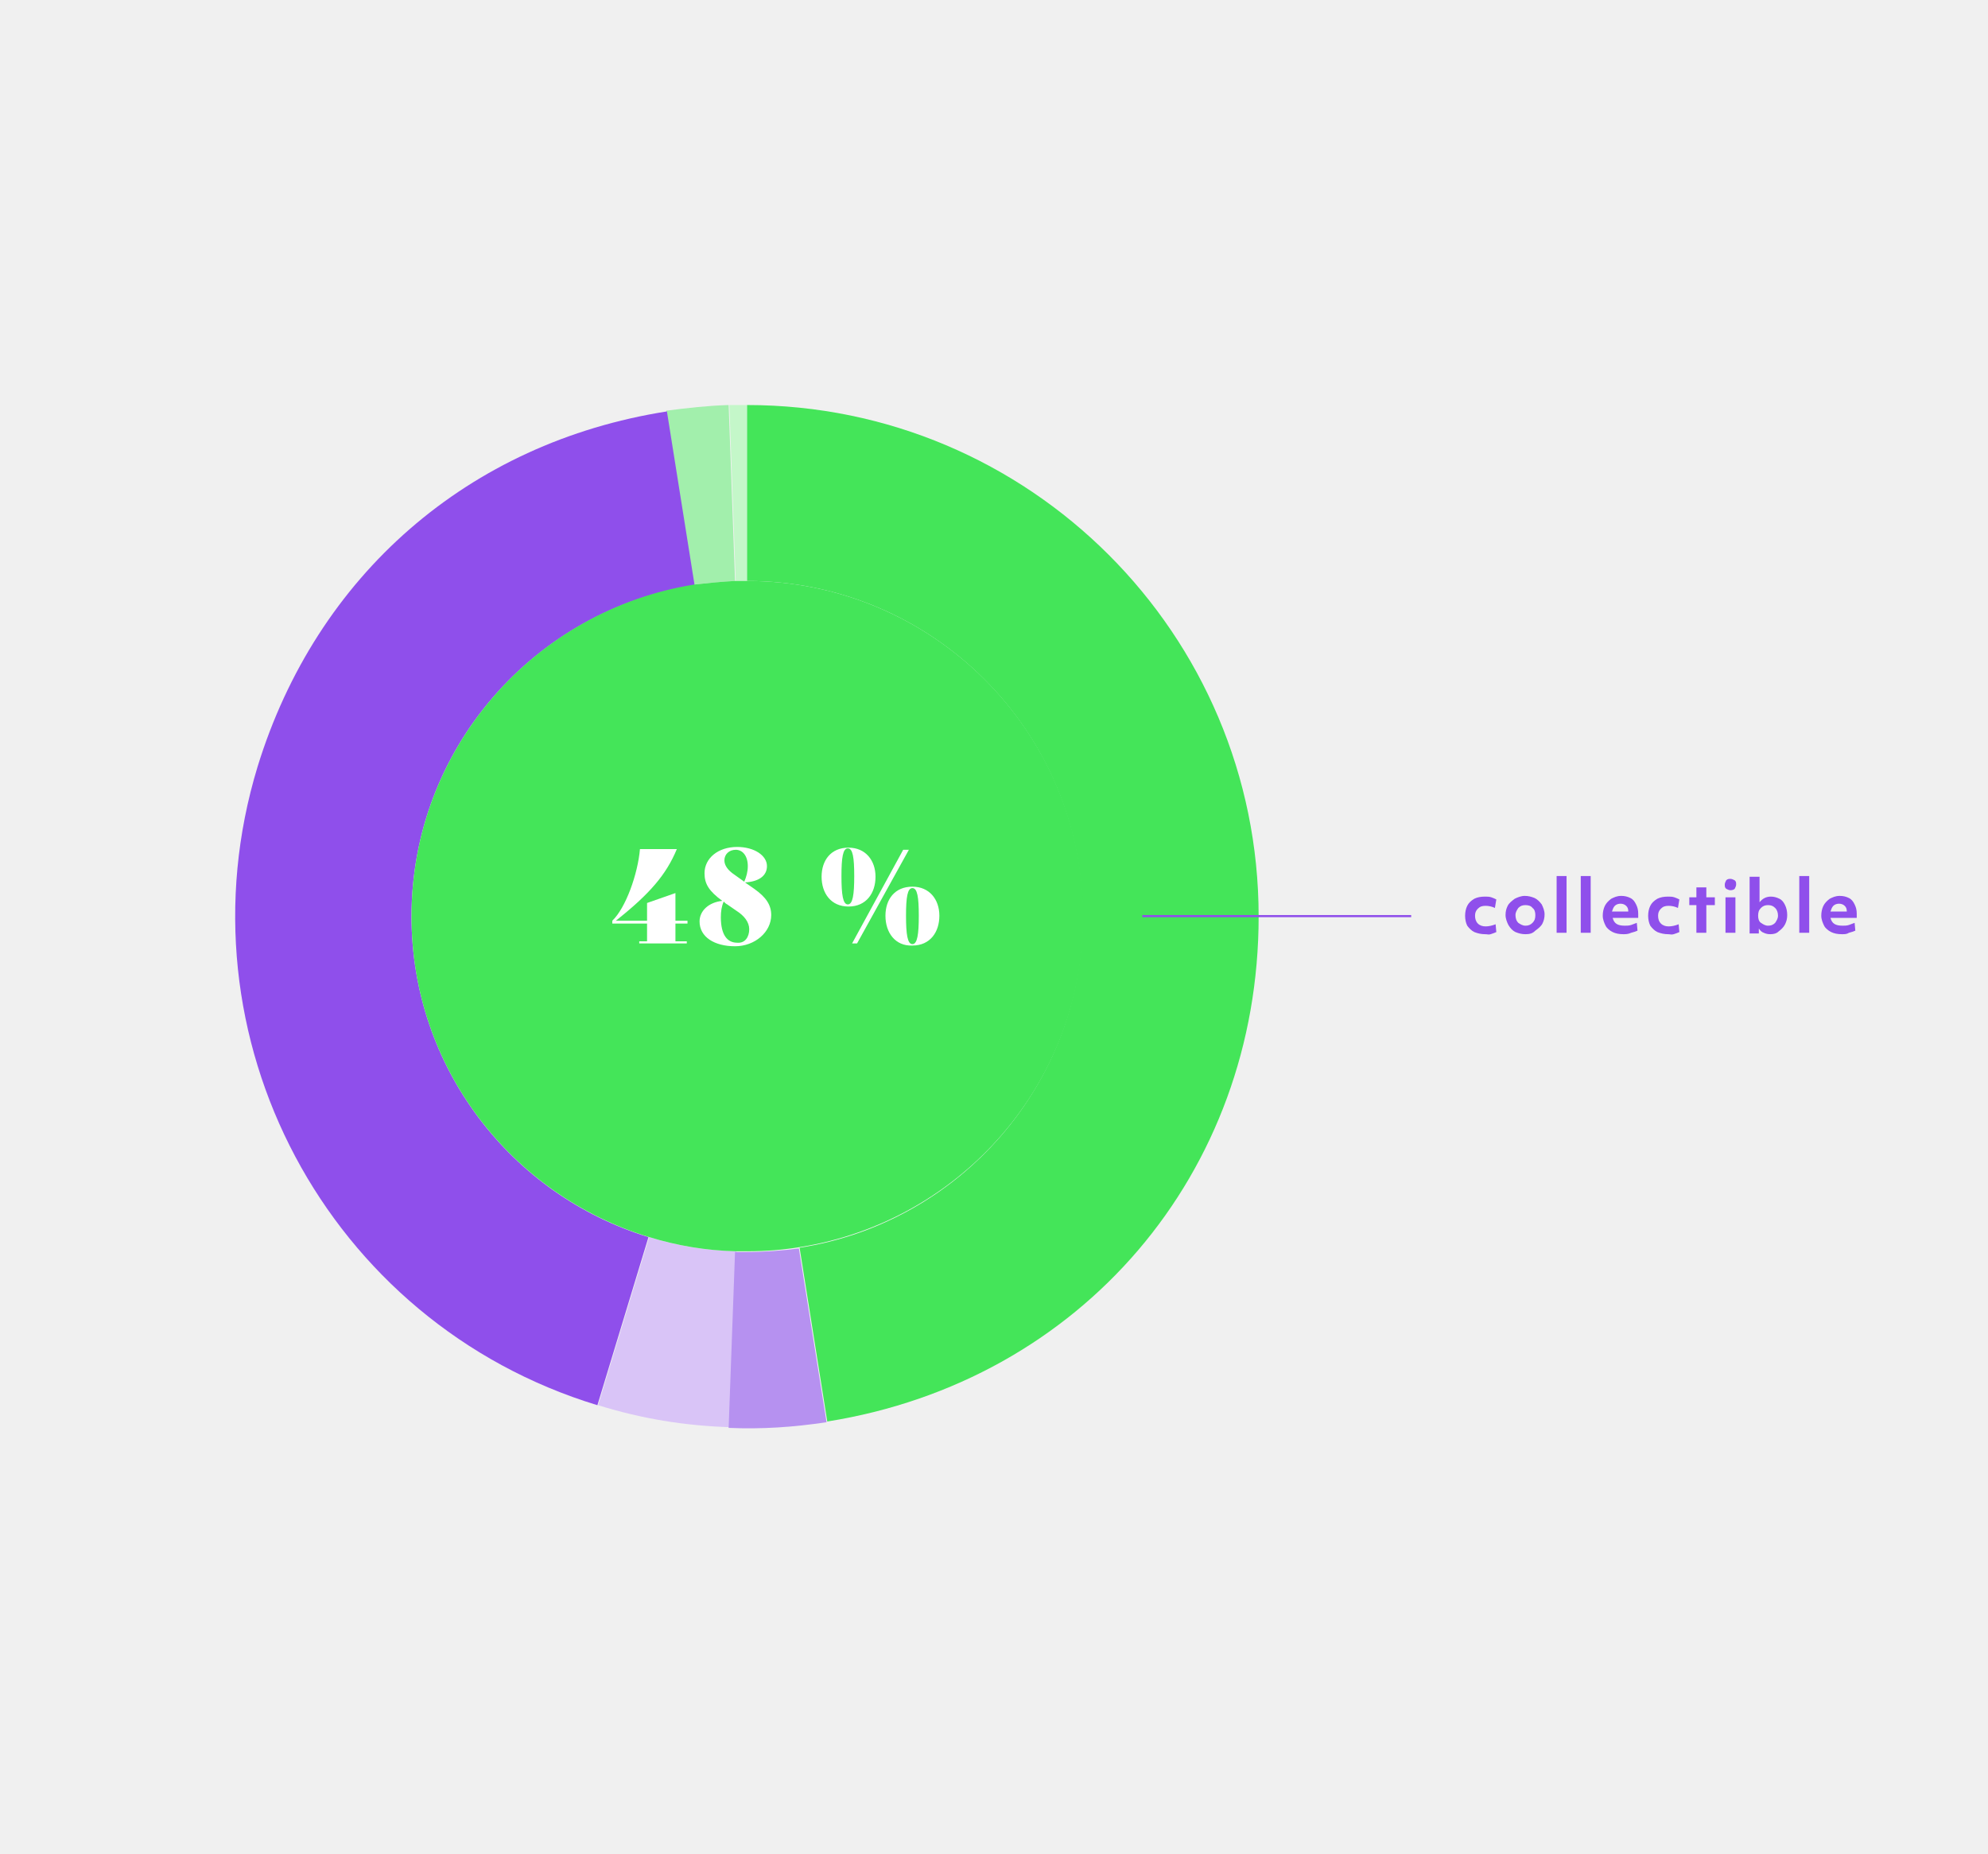
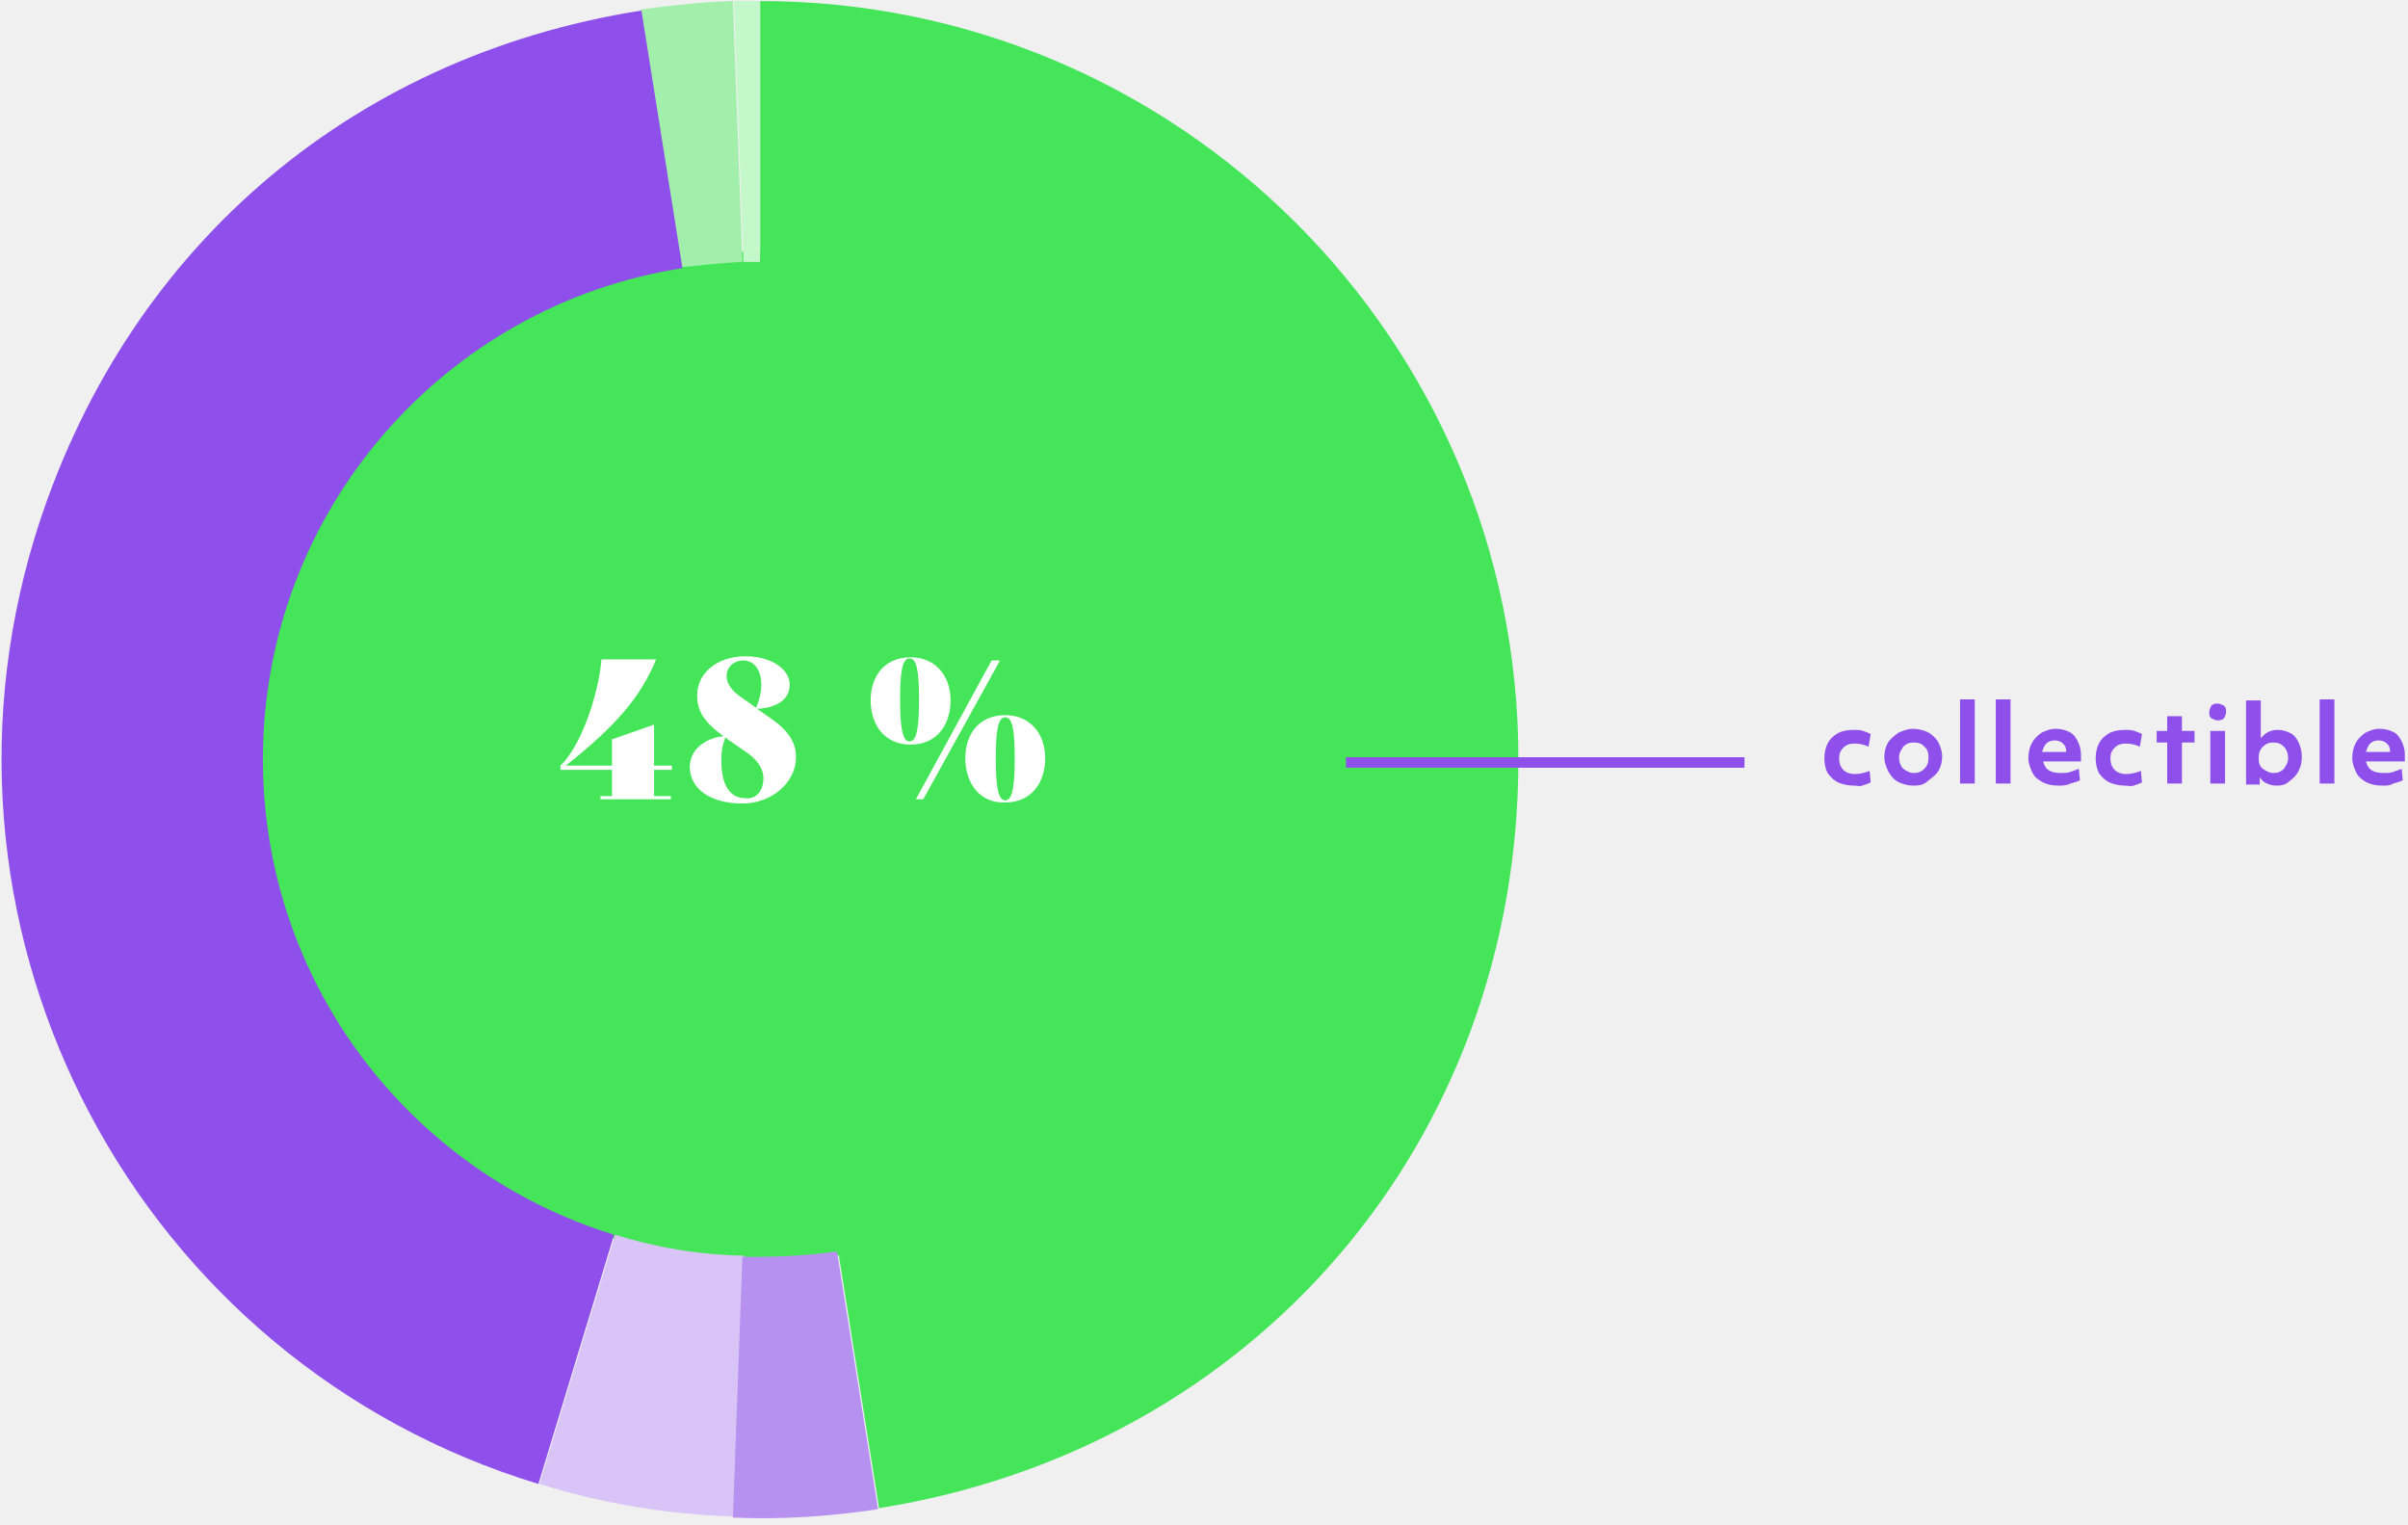
- <svg xmlns="http://www.w3.org/2000/svg" version="1.1" id="Calque_1 fiveth" x="0px" y="0px" viewBox="0 0 280.2 261.3" style="enable-background:new 0 0 280.2 261.3;" xml:space="preserve">
-   <style type="text/css">
- 	.st0{fill:#C4F7C9;}
- 	.st1{fill:#A2EFAC;}
- 	.st2{fill:#8F4FEB;}
- 	.st3{fill:#D9C4F7;}
- 	.st4{fill:#B691F0;}
- 	.st5{fill:#44E559;}
- 	.st6{fill:#FFFFFF;}
- </style>
-   <g>
-     <path class="st0" d="M105.3,81.9V57.1c-0.8,0-1.8,0-2.5,0l0.9,24.8C104.2,81.9,104.7,81.9,105.3,81.9z" />
-     <path class="st1" d="M103.6,81.9l-0.9-24.8c-3.1,0.1-5.7,0.4-8.8,0.8l3.9,24.5C99.8,82.2,101.7,82,103.6,81.9z" />
-     <path class="st2" d="M58,129.2c0-23.6,17.3-43.2,39.9-46.7L94,58c-28,4.4-49.4,23.1-57.7,50.1c-11.6,38.1,9.8,78.4,47.9,90   l7.2-23.7C72.1,168.5,58,150.5,58,129.2z" />
-     <path class="st3" d="M91.5,174.4l-7.2,23.7c6.1,1.9,12.2,2.9,18.6,3.1l0.9-24.8C99.4,176.3,95.3,175.6,91.5,174.4z" />
-     <path class="st4" d="M105.3,176.5c-0.6,0-1.1,0-1.7,0l-0.9,24.8c4.7,0.2,9.1-0.1,13.8-0.8l-3.9-24.5   C110.3,176.3,107.8,176.5,105.3,176.5z" />
-     <path class="st5" d="M105.3,57.1v24.8c26.1,0,47.3,21.2,47.3,47.3c0,23.6-17.3,43.2-39.9,46.7l3.9,24.5c35.8-5.7,60.8-35,60.8-71.2   C177.4,89.4,145.1,57.1,105.3,57.1z" />
-     <path class="st5" d="M105.3,81.9c-0.6,0-1.1,0-1.7,0c-1.9,0.1-3.9,0.3-5.7,0.5C75.3,86,58,105.6,58,129.2   c0,21.3,14.1,39.3,33.5,45.2c3.9,1.2,8,1.9,12.2,2c0.5,0,1.1,0,1.7,0c2.5,0,5-0.2,7.4-0.6c22.6-3.6,39.9-23.1,39.9-46.7   C152.6,103.1,131.4,81.9,105.3,81.9z" />
-   </g>
-   <g>
-     <g>
-       <path class="st2" d="M209.3,131.7c-0.5,0-1-0.1-1.5-0.3c-0.4-0.2-0.7-0.5-1-0.9c-0.2-0.4-0.3-0.9-0.3-1.4c0-0.5,0.1-1,0.3-1.4    c0.2-0.4,0.5-0.7,1-1c0.4-0.2,0.9-0.3,1.5-0.3c0.3,0,0.6,0,0.9,0.1c0.3,0.1,0.5,0.2,0.7,0.3l-0.2,1.2c-0.4-0.2-0.9-0.3-1.3-0.3    c-0.5,0-0.8,0.1-1.1,0.4c-0.3,0.3-0.4,0.6-0.4,1c0,0.4,0.1,0.8,0.4,1.1s0.7,0.4,1.1,0.4c0.4,0,0.9-0.1,1.4-0.3l0.1,1.1    c-0.2,0.1-0.5,0.2-0.8,0.3S209.7,131.7,209.3,131.7z" />
-       <path class="st2" d="M215,131.7c-0.5,0-0.9-0.1-1.4-0.3c-0.4-0.2-0.7-0.5-1-1c-0.2-0.4-0.4-0.9-0.4-1.4c0-0.5,0.1-0.9,0.3-1.3    c0.2-0.4,0.6-0.7,1-1c0.4-0.2,0.9-0.4,1.4-0.4c0.5,0,0.9,0.1,1.4,0.3c0.4,0.2,0.7,0.5,1,0.9c0.2,0.4,0.4,0.9,0.4,1.4    c0,0.5-0.1,0.9-0.3,1.3c-0.2,0.4-0.6,0.7-1,1C216,131.6,215.6,131.7,215,131.7z M215,130.5c0.4,0,0.7-0.1,1-0.4    c0.3-0.3,0.4-0.6,0.4-1.1c0-0.4-0.1-0.8-0.4-1c-0.2-0.3-0.6-0.4-1-0.4c-0.4,0-0.7,0.1-1,0.4c-0.2,0.3-0.4,0.6-0.4,1    c0,0.4,0.1,0.8,0.4,1.1C214.3,130.3,214.6,130.5,215,130.5z" />
-       <path class="st2" d="M219.4,123.5h1.4v8h-1.4V123.5z" />
-       <path class="st2" d="M222.8,123.5h1.4v8h-1.4V123.5z" />
-       <path class="st2" d="M228.8,131.7c-0.6,0-1.1-0.1-1.5-0.3c-0.4-0.2-0.8-0.5-1-0.9c-0.2-0.4-0.4-0.9-0.4-1.4c0-0.5,0.1-1,0.3-1.4    c0.2-0.4,0.5-0.7,0.9-1c0.4-0.2,0.8-0.4,1.4-0.4c0.5,0,0.9,0.1,1.3,0.3c0.4,0.2,0.6,0.5,0.8,0.9c0.2,0.4,0.3,0.8,0.3,1.3    c0,0.2,0,0.4,0,0.6h-3.6c0.2,0.8,0.7,1.1,1.7,1.1c0.3,0,0.6,0,0.9-0.1c0.3-0.1,0.5-0.2,0.8-0.3l0.1,1.1c-0.2,0.1-0.5,0.2-0.9,0.3    C229.5,131.7,229.1,131.7,228.8,131.7z M229.5,128.5c0-0.4-0.1-0.6-0.3-0.8c-0.2-0.2-0.5-0.3-0.8-0.3c-0.3,0-0.6,0.1-0.8,0.3    c-0.2,0.2-0.3,0.5-0.4,0.8H229.5z" />
-       <path class="st2" d="M235.1,131.7c-0.5,0-1-0.1-1.5-0.3c-0.4-0.2-0.7-0.5-1-0.9c-0.2-0.4-0.3-0.9-0.3-1.4c0-0.5,0.1-1,0.3-1.4    c0.2-0.4,0.5-0.7,1-1c0.4-0.2,0.9-0.3,1.5-0.3c0.3,0,0.6,0,0.9,0.1c0.3,0.1,0.5,0.2,0.7,0.3l-0.2,1.2c-0.4-0.2-0.9-0.3-1.3-0.3    c-0.5,0-0.8,0.1-1.1,0.4c-0.3,0.3-0.4,0.6-0.4,1c0,0.4,0.1,0.8,0.4,1.1s0.7,0.4,1.1,0.4c0.4,0,0.9-0.1,1.4-0.3l0.1,1.1    c-0.2,0.1-0.5,0.2-0.8,0.3S235.4,131.7,235.1,131.7z" />
-       <path class="st2" d="M239.1,127.6h-1v-1.1h1v-1.4h1.4v1.4h1.2v1.1h-1.2v3.9h-1.4V127.6z" />
-       <path class="st2" d="M243.9,125.5c-0.2,0-0.4-0.1-0.6-0.2c-0.2-0.2-0.2-0.3-0.2-0.6c0-0.2,0.1-0.4,0.2-0.6    c0.2-0.2,0.4-0.2,0.6-0.2s0.4,0.1,0.6,0.2c0.2,0.2,0.2,0.3,0.2,0.6c0,0.2-0.1,0.4-0.2,0.6C244.4,125.4,244.2,125.5,243.9,125.5z     M243.2,126.5h1.4v5h-1.4V126.5z" />
-       <path class="st2" d="M249.5,131.7c-0.4,0-0.7-0.1-0.9-0.2c-0.3-0.1-0.5-0.3-0.7-0.6l0,0.7h-1.3v-8h1.4v3.6    c0.4-0.5,0.9-0.8,1.6-0.8c0.4,0,0.8,0.1,1.2,0.3s0.6,0.5,0.8,0.9c0.2,0.4,0.3,0.9,0.3,1.4c0,0.5-0.1,0.9-0.3,1.3    c-0.2,0.4-0.5,0.7-0.9,1C250.4,131.6,250,131.7,249.5,131.7z M249.2,130.5c0.4,0,0.7-0.1,1-0.4c0.2-0.3,0.4-0.6,0.4-1    c0-0.4-0.1-0.8-0.4-1.1c-0.3-0.3-0.6-0.4-1-0.4c-0.4,0-0.7,0.1-1,0.4c-0.3,0.3-0.4,0.6-0.4,1.1c0,0.4,0.1,0.8,0.4,1    C248.5,130.3,248.8,130.5,249.2,130.5z" />
-       <path class="st2" d="M253.6,123.5h1.4v8h-1.4V123.5z" />
-       <path class="st2" d="M259.6,131.7c-0.6,0-1.1-0.1-1.5-0.3c-0.4-0.2-0.8-0.5-1-0.9c-0.2-0.4-0.4-0.9-0.4-1.4c0-0.5,0.1-1,0.3-1.4    c0.2-0.4,0.5-0.7,0.9-1c0.4-0.2,0.8-0.4,1.4-0.4c0.5,0,0.9,0.1,1.3,0.3c0.4,0.2,0.6,0.5,0.8,0.9c0.2,0.4,0.3,0.8,0.3,1.3    c0,0.2,0,0.4,0,0.6H258c0.2,0.8,0.7,1.1,1.7,1.1c0.3,0,0.6,0,0.9-0.1c0.3-0.1,0.5-0.2,0.8-0.3l0.1,1.1c-0.2,0.1-0.5,0.2-0.9,0.3    C260.3,131.7,260,131.7,259.6,131.7z M260.3,128.5c0-0.4-0.1-0.6-0.3-0.8c-0.2-0.2-0.5-0.3-0.8-0.3c-0.3,0-0.6,0.1-0.8,0.3    c-0.2,0.2-0.3,0.5-0.4,0.8H260.3z" />
+ <svg xmlns="http://www.w3.org/2000/svg" id="COLLECTIBLES" mobilanim="none" width="229px" height="145px" viewBox="0 0 229 145" version="1.1">
+   <g id="Welcome" stroke="none" stroke-width="1" fill="none" fill-rule="evenodd">
+     <g id="INFOGRAPHIE_2.5" fill-rule="nonzero">
+       <g id="Group">
+         <path d="M72.649,23.9 C72.041,23.9 71.534,23.9 70.926,23.9 C69,24.002 66.972,24.205 65.148,24.408 C42.237,28.065 24.7,47.976 24.7,71.951 C24.7,93.589 38.994,111.875 58.66,117.868 C62.613,119.087 66.77,119.798 71.027,119.9 C71.534,119.9 72.142,119.9 72.751,119.9 C75.285,119.9 77.819,119.697 80.252,119.29 C103.163,115.633 120.7,95.824 120.7,71.849 C120.599,45.437 99.108,23.9 72.649,23.9 Z" id="Path" fill="#44E559" />
+         <path d="M72.3,24.9 L72.3,0.1 C71.5,0.1 70.5,0.1 69.8,0.1 L70.7,24.9 C71.2,24.9 71.7,24.9 72.3,24.9 Z" id="Path" fill="#C4F7C9" />
+         <path d="M70.6,24.9 L69.7,0.1 C66.6,0.2 64,0.5 60.9,0.9 L64.8,25.4 C66.8,25.2 68.7,25 70.6,24.9 Z" id="Path" fill="#A2EFAC" />
+         <path d="M25,72.2 C25,48.6 42.3,29 64.9,25.5 L61,1 C33,5.4 11.6,24.1 3.3,51.1 C-8.3,89.2 13.1,129.5 51.2,141.1 L58.4,117.4 C39.1,111.5 25,93.5 25,72.2 Z" id="Path" fill="#8F4FEB" />
+         <path d="M58.5,117.4 L51.3,141.1 C57.4,143 63.5,144 69.9,144.2 L70.8,119.4 C66.4,119.3 62.3,118.6 58.5,117.4 Z" id="Path" fill="#D9C4F7" />
+         <path d="M72.3,119.5 C71.7,119.5 71.2,119.5 70.6,119.5 L69.7,144.3 C74.4,144.5 78.8,144.2 83.5,143.5 L79.6,119 C77.3,119.3 74.8,119.5 72.3,119.5 Z" id="Path" fill="#B691F0" />
+         <path d="M72.3,0.1 L72.3,24.9 C98.4,24.9 119.6,46.1 119.6,72.2 C119.6,95.8 102.3,115.4 79.7,118.9 L83.6,143.4 C119.4,137.7 144.4,108.4 144.4,72.2 C144.4,32.4 112.1,0.1 72.3,0.1 Z" id="Path" fill="#44E559" />
+       </g>
+       <g id="Group" transform="translate(173, 66)" fill="#8F4FEB">
+         <path d="M3.3,8.7 C2.8,8.7 2.3,8.6 1.8,8.4 C1.4,8.2 1.1,7.9 0.8,7.5 C0.6,7.1 0.5,6.6 0.5,6.1 C0.5,5.6 0.6,5.1 0.8,4.7 C1,4.3 1.3,4 1.8,3.7 C2.2,3.5 2.7,3.4 3.3,3.4 C3.6,3.4 3.9,3.4 4.2,3.5 C4.5,3.6 4.7,3.7 4.9,3.8 L4.7,5 C4.3,4.8 3.8,4.7 3.4,4.7 C2.9,4.7 2.6,4.8 2.3,5.1 C2,5.4 1.9,5.7 1.9,6.1 C1.9,6.5 2,6.9 2.3,7.2 C2.6,7.5 3,7.6 3.4,7.6 C3.8,7.6 4.3,7.5 4.8,7.3 L4.9,8.4 C4.7,8.5 4.4,8.6 4.1,8.7 C3.8,8.8 3.7,8.7 3.3,8.7 Z" id="Path" />
+         <path d="M9,8.7 C8.5,8.7 8.1,8.6 7.6,8.4 C7.2,8.2 6.9,7.9 6.6,7.4 C6.4,7 6.2,6.5 6.2,6 C6.2,5.5 6.3,5.1 6.5,4.7 C6.7,4.3 7.1,4 7.5,3.7 C7.9,3.5 8.4,3.3 8.9,3.3 C9.4,3.3 9.8,3.4 10.3,3.6 C10.7,3.8 11,4.1 11.3,4.5 C11.5,4.9 11.7,5.4 11.7,5.9 C11.7,6.4 11.6,6.8 11.4,7.2 C11.2,7.6 10.8,7.9 10.4,8.2 C10,8.6 9.6,8.7 9,8.7 Z M9,7.5 C9.4,7.5 9.7,7.4 10,7.1 C10.3,6.8 10.4,6.5 10.4,6 C10.4,5.6 10.3,5.2 10,5 C9.8,4.7 9.4,4.6 9,4.6 C8.6,4.6 8.3,4.7 8,5 C7.8,5.3 7.6,5.6 7.6,6 C7.6,6.4 7.7,6.8 8,7.1 C8.3,7.3 8.6,7.5 9,7.5 Z" id="Shape" />
+         <polygon id="Path" points="13.4 0.5 14.8 0.5 14.8 8.5 13.4 8.5" />
+         <polygon id="Path" points="16.8 0.5 18.2 0.5 18.2 8.5 16.8 8.5" />
+         <path d="M22.8,8.7 C22.2,8.7 21.7,8.6 21.3,8.4 C20.9,8.2 20.5,7.9 20.3,7.5 C20.1,7.1 19.9,6.6 19.9,6.1 C19.9,5.6 20,5.1 20.2,4.7 C20.4,4.3 20.7,4 21.1,3.7 C21.5,3.5 21.9,3.3 22.5,3.3 C23,3.3 23.4,3.4 23.8,3.6 C24.2,3.8 24.4,4.1 24.6,4.5 C24.8,4.9 24.9,5.3 24.9,5.8 C24.9,6 24.9,6.2 24.9,6.4 L21.3,6.4 C21.5,7.2 22,7.5 23,7.5 C23.3,7.5 23.6,7.5 23.9,7.4 C24.2,7.3 24.4,7.2 24.7,7.1 L24.8,8.2 C24.6,8.3 24.3,8.4 23.9,8.5 C23.5,8.7 23.1,8.7 22.8,8.7 Z M23.5,5.5 C23.5,5.1 23.4,4.9 23.2,4.7 C23,4.5 22.7,4.4 22.4,4.4 C22.1,4.4 21.8,4.5 21.6,4.7 C21.4,4.9 21.3,5.2 21.2,5.5 L23.5,5.5 Z" id="Shape" />
+         <path d="M29.1,8.7 C28.6,8.7 28.1,8.6 27.6,8.4 C27.2,8.2 26.9,7.9 26.6,7.5 C26.4,7.1 26.3,6.6 26.3,6.1 C26.3,5.6 26.4,5.1 26.6,4.7 C26.8,4.3 27.1,4 27.6,3.7 C28,3.5 28.5,3.4 29.1,3.4 C29.4,3.4 29.7,3.4 30,3.5 C30.3,3.6 30.5,3.7 30.7,3.8 L30.5,5 C30.1,4.8 29.6,4.7 29.2,4.7 C28.7,4.7 28.4,4.8 28.1,5.1 C27.8,5.4 27.7,5.7 27.7,6.1 C27.7,6.5 27.8,6.9 28.1,7.2 C28.4,7.5 28.8,7.6 29.2,7.6 C29.6,7.6 30.1,7.5 30.6,7.3 L30.7,8.4 C30.5,8.5 30.2,8.6 29.9,8.7 C29.6,8.8 29.4,8.7 29.1,8.7 Z" id="Path" />
+         <polygon id="Path" points="33.1 4.6 32.1 4.6 32.1 3.5 33.1 3.5 33.1 2.1 34.5 2.1 34.5 3.5 35.7 3.5 35.7 4.6 34.5 4.6 34.5 8.5 33.1 8.5" />
+         <path d="M37.9,2.5 C37.7,2.5 37.5,2.4 37.3,2.3 C37.1,2.1 37.1,2 37.1,1.7 C37.1,1.5 37.2,1.3 37.3,1.1 C37.5,0.9 37.7,0.9 37.9,0.9 C38.1,0.9 38.3,1 38.5,1.1 C38.7,1.3 38.7,1.4 38.7,1.7 C38.7,1.9 38.6,2.1 38.5,2.3 C38.4,2.4 38.2,2.5 37.9,2.5 Z M37.2,3.5 L38.6,3.5 L38.6,8.5 L37.2,8.5 L37.2,3.5 Z" id="Shape" />
+         <path d="M43.5,8.7 C43.1,8.7 42.8,8.6 42.6,8.5 C42.3,8.4 42.1,8.2 41.9,7.9 L41.9,8.6 L40.6,8.6 L40.6,0.6 L42,0.6 L42,4.2 C42.4,3.7 42.9,3.4 43.6,3.4 C44,3.4 44.4,3.5 44.8,3.7 C45.2,3.9 45.4,4.2 45.6,4.6 C45.8,5 45.9,5.5 45.9,6 C45.9,6.5 45.8,6.9 45.6,7.3 C45.4,7.7 45.1,8 44.7,8.3 C44.4,8.6 44,8.7 43.5,8.7 Z M43.2,7.5 C43.6,7.5 43.9,7.4 44.2,7.1 C44.4,6.8 44.6,6.5 44.6,6.1 C44.6,5.7 44.5,5.3 44.2,5 C43.9,4.7 43.6,4.6 43.2,4.6 C42.8,4.6 42.5,4.7 42.2,5 C41.9,5.3 41.8,5.6 41.8,6.1 C41.8,6.5 41.9,6.9 42.2,7.1 C42.5,7.3 42.8,7.5 43.2,7.5 Z" id="Shape" />
+         <polygon id="Path" points="47.6 0.5 49 0.5 49 8.5 47.6 8.5" />
+         <path d="M53.6,8.7 C53,8.7 52.5,8.6 52.1,8.4 C51.7,8.2 51.3,7.9 51.1,7.5 C50.9,7.1 50.7,6.6 50.7,6.1 C50.7,5.6 50.8,5.1 51,4.7 C51.2,4.3 51.5,4 51.9,3.7 C52.3,3.5 52.7,3.3 53.3,3.3 C53.8,3.3 54.2,3.4 54.6,3.6 C55,3.8 55.2,4.1 55.4,4.5 C55.6,4.9 55.7,5.3 55.7,5.8 C55.7,6 55.7,6.2 55.7,6.4 L52,6.4 C52.2,7.2 52.7,7.5 53.7,7.5 C54,7.5 54.3,7.5 54.6,7.4 C54.9,7.3 55.1,7.2 55.4,7.1 L55.5,8.2 C55.3,8.3 55,8.4 54.6,8.5 C54.3,8.7 54,8.7 53.6,8.7 Z M54.3,5.5 C54.3,5.1 54.2,4.9 54,4.7 C53.8,4.5 53.5,4.4 53.2,4.4 C52.9,4.4 52.6,4.5 52.4,4.7 C52.2,4.9 52.1,5.2 52,5.5 L54.3,5.5 Z" id="Shape" />
+       </g>
+       <g id="Group" transform="translate(53, 62)" fill="#FFFFFF">
+         <path d="M9.2,11.2 L9.2,13.7 L10.8,13.7 L10.8,14 L4.1,14 L4.1,13.7 L5.2,13.7 L5.2,11.2 L0.3,11.2 L0.3,10.8 C2.2,9 3.9,4.2 4.2,0.7 L9.4,0.7 C7.9,4.3 5.6,7 0.8,10.8 L5.2,10.8 L5.2,8.3 L9.2,6.9 L9.2,10.8 L10.9,10.8 L10.9,11.2 L9.2,11.2 Z" id="Path" />
+         <path d="M22.7,10 C22.7,12.4 20.4,14.4 17.6,14.4 C14.7,14.4 12.6,13.1 12.6,10.9 C12.6,9.4 13.9,8.2 15.8,8 C13.9,6.6 13.3,5.6 13.3,4.1 C13.3,2 15.2,0.4 17.9,0.4 C20.3,0.4 22.1,1.6 22.1,3.1 C22.1,4.5 20.9,5.3 19,5.4 L20.3,6.3 C22,7.5 22.7,8.6 22.7,10 Z M19.6,12 C19.6,11 18.9,10.1 17.8,9.4 L16.5,8.5 C16.3,8.4 16.2,8.3 16,8.1 C15.7,8.8 15.6,9.5 15.6,10.3 C15.6,12.8 16.5,13.9 17.9,13.9 C19,14 19.6,13.1 19.6,12 Z M16.1,2.3 C16.1,3 16.6,3.7 17.5,4.3 L18.9,5.3 C19.2,4.6 19.4,3.9 19.4,3.1 C19.4,1.7 18.7,0.8 17.7,0.8 C16.8,0.8 16.1,1.4 16.1,2.3 Z" id="Shape" />
+         <path d="M29.8,4.6 C29.8,2.3 31.1,0.5 33.6,0.5 C36,0.5 37.4,2.3 37.4,4.6 C37.4,6.9 36.1,8.8 33.6,8.8 C31.1,8.8 29.8,6.9 29.8,4.6 Z M34.4,4.5 C34.4,1.9 34.2,0.6 33.5,0.6 C32.8,0.6 32.6,1.9 32.6,4.5 C32.6,7.1 32.8,8.5 33.5,8.5 C34.2,8.5 34.4,7.1 34.4,4.5 Z M41.3,0.8 L42.1,0.8 L34.8,14 L34.1,14 L41.3,0.8 Z M38.8,10.1 C38.8,7.8 40.1,6 42.6,6 C45,6 46.4,7.8 46.4,10.1 C46.4,12.4 45.1,14.3 42.6,14.3 C40.2,14.4 38.8,12.5 38.8,10.1 Z M43.5,10.1 C43.5,7.5 43.3,6.2 42.6,6.2 C41.9,6.2 41.7,7.5 41.7,10.1 C41.7,12.7 41.9,14.1 42.6,14.1 C43.3,14.1 43.5,12.7 43.5,10.1 Z" id="Shape" />
+       </g>
+       <rect id="Rectangle" fill="#8F4FEB" x="128" y="72" width="37.9" height="1" />
    </g>
  </g>
-   <g>
-     <g>
-       <path class="st6" d="M95.2,130.2v2.5h1.6v0.3h-6.7v-0.3h1.1v-2.5h-4.9v-0.4c1.9-1.8,3.6-6.6,3.9-10.1h5.2    c-1.5,3.6-3.8,6.3-8.6,10.1h4.4v-2.5l4-1.4v3.9h1.7v0.4H95.2z" />
-       <path class="st6" d="M108.7,129c0,2.4-2.3,4.4-5.1,4.4c-2.9,0-5-1.3-5-3.5c0-1.5,1.3-2.7,3.2-2.9c-1.9-1.4-2.5-2.4-2.5-3.9    c0-2.1,1.9-3.7,4.6-3.7c2.4,0,4.2,1.2,4.2,2.7c0,1.4-1.2,2.2-3.1,2.3l1.3,0.9C108,126.5,108.7,127.6,108.7,129z M105.6,131    c0-1-0.7-1.9-1.8-2.6l-1.3-0.9c-0.2-0.1-0.3-0.2-0.5-0.4c-0.3,0.7-0.4,1.4-0.4,2.2c0,2.5,0.9,3.6,2.3,3.6    C105,133,105.6,132.1,105.6,131z M102.1,121.3c0,0.7,0.5,1.4,1.4,2l1.4,1c0.3-0.7,0.5-1.4,0.5-2.2c0-1.4-0.7-2.3-1.7-2.3    C102.8,119.8,102.1,120.4,102.1,121.3z" />
-       <path class="st6" d="M115.8,123.6c0-2.3,1.3-4.1,3.8-4.1c2.4,0,3.8,1.8,3.8,4.1c0,2.3-1.3,4.2-3.8,4.2    C117.1,127.8,115.8,125.9,115.8,123.6z M120.4,123.5c0-2.6-0.2-3.9-0.9-3.9c-0.7,0-0.9,1.3-0.9,3.9c0,2.6,0.2,4,0.9,4    C120.2,127.5,120.4,126.1,120.4,123.5z M127.3,119.8h0.8l-7.3,13.2h-0.7L127.3,119.8z M124.8,129.1c0-2.3,1.3-4.1,3.8-4.1    c2.4,0,3.8,1.8,3.8,4.1c0,2.3-1.3,4.2-3.8,4.2C126.2,133.4,124.8,131.5,124.8,129.1z M129.5,129.1c0-2.6-0.2-3.9-0.9-3.9    c-0.7,0-0.9,1.3-0.9,3.9c0,2.6,0.2,4,0.9,4S129.5,131.7,129.5,129.1z" />
-     </g>
-   </g>
-   <rect x="161" y="129" class="st2" width="37.9" height="0.3" />
</svg>
